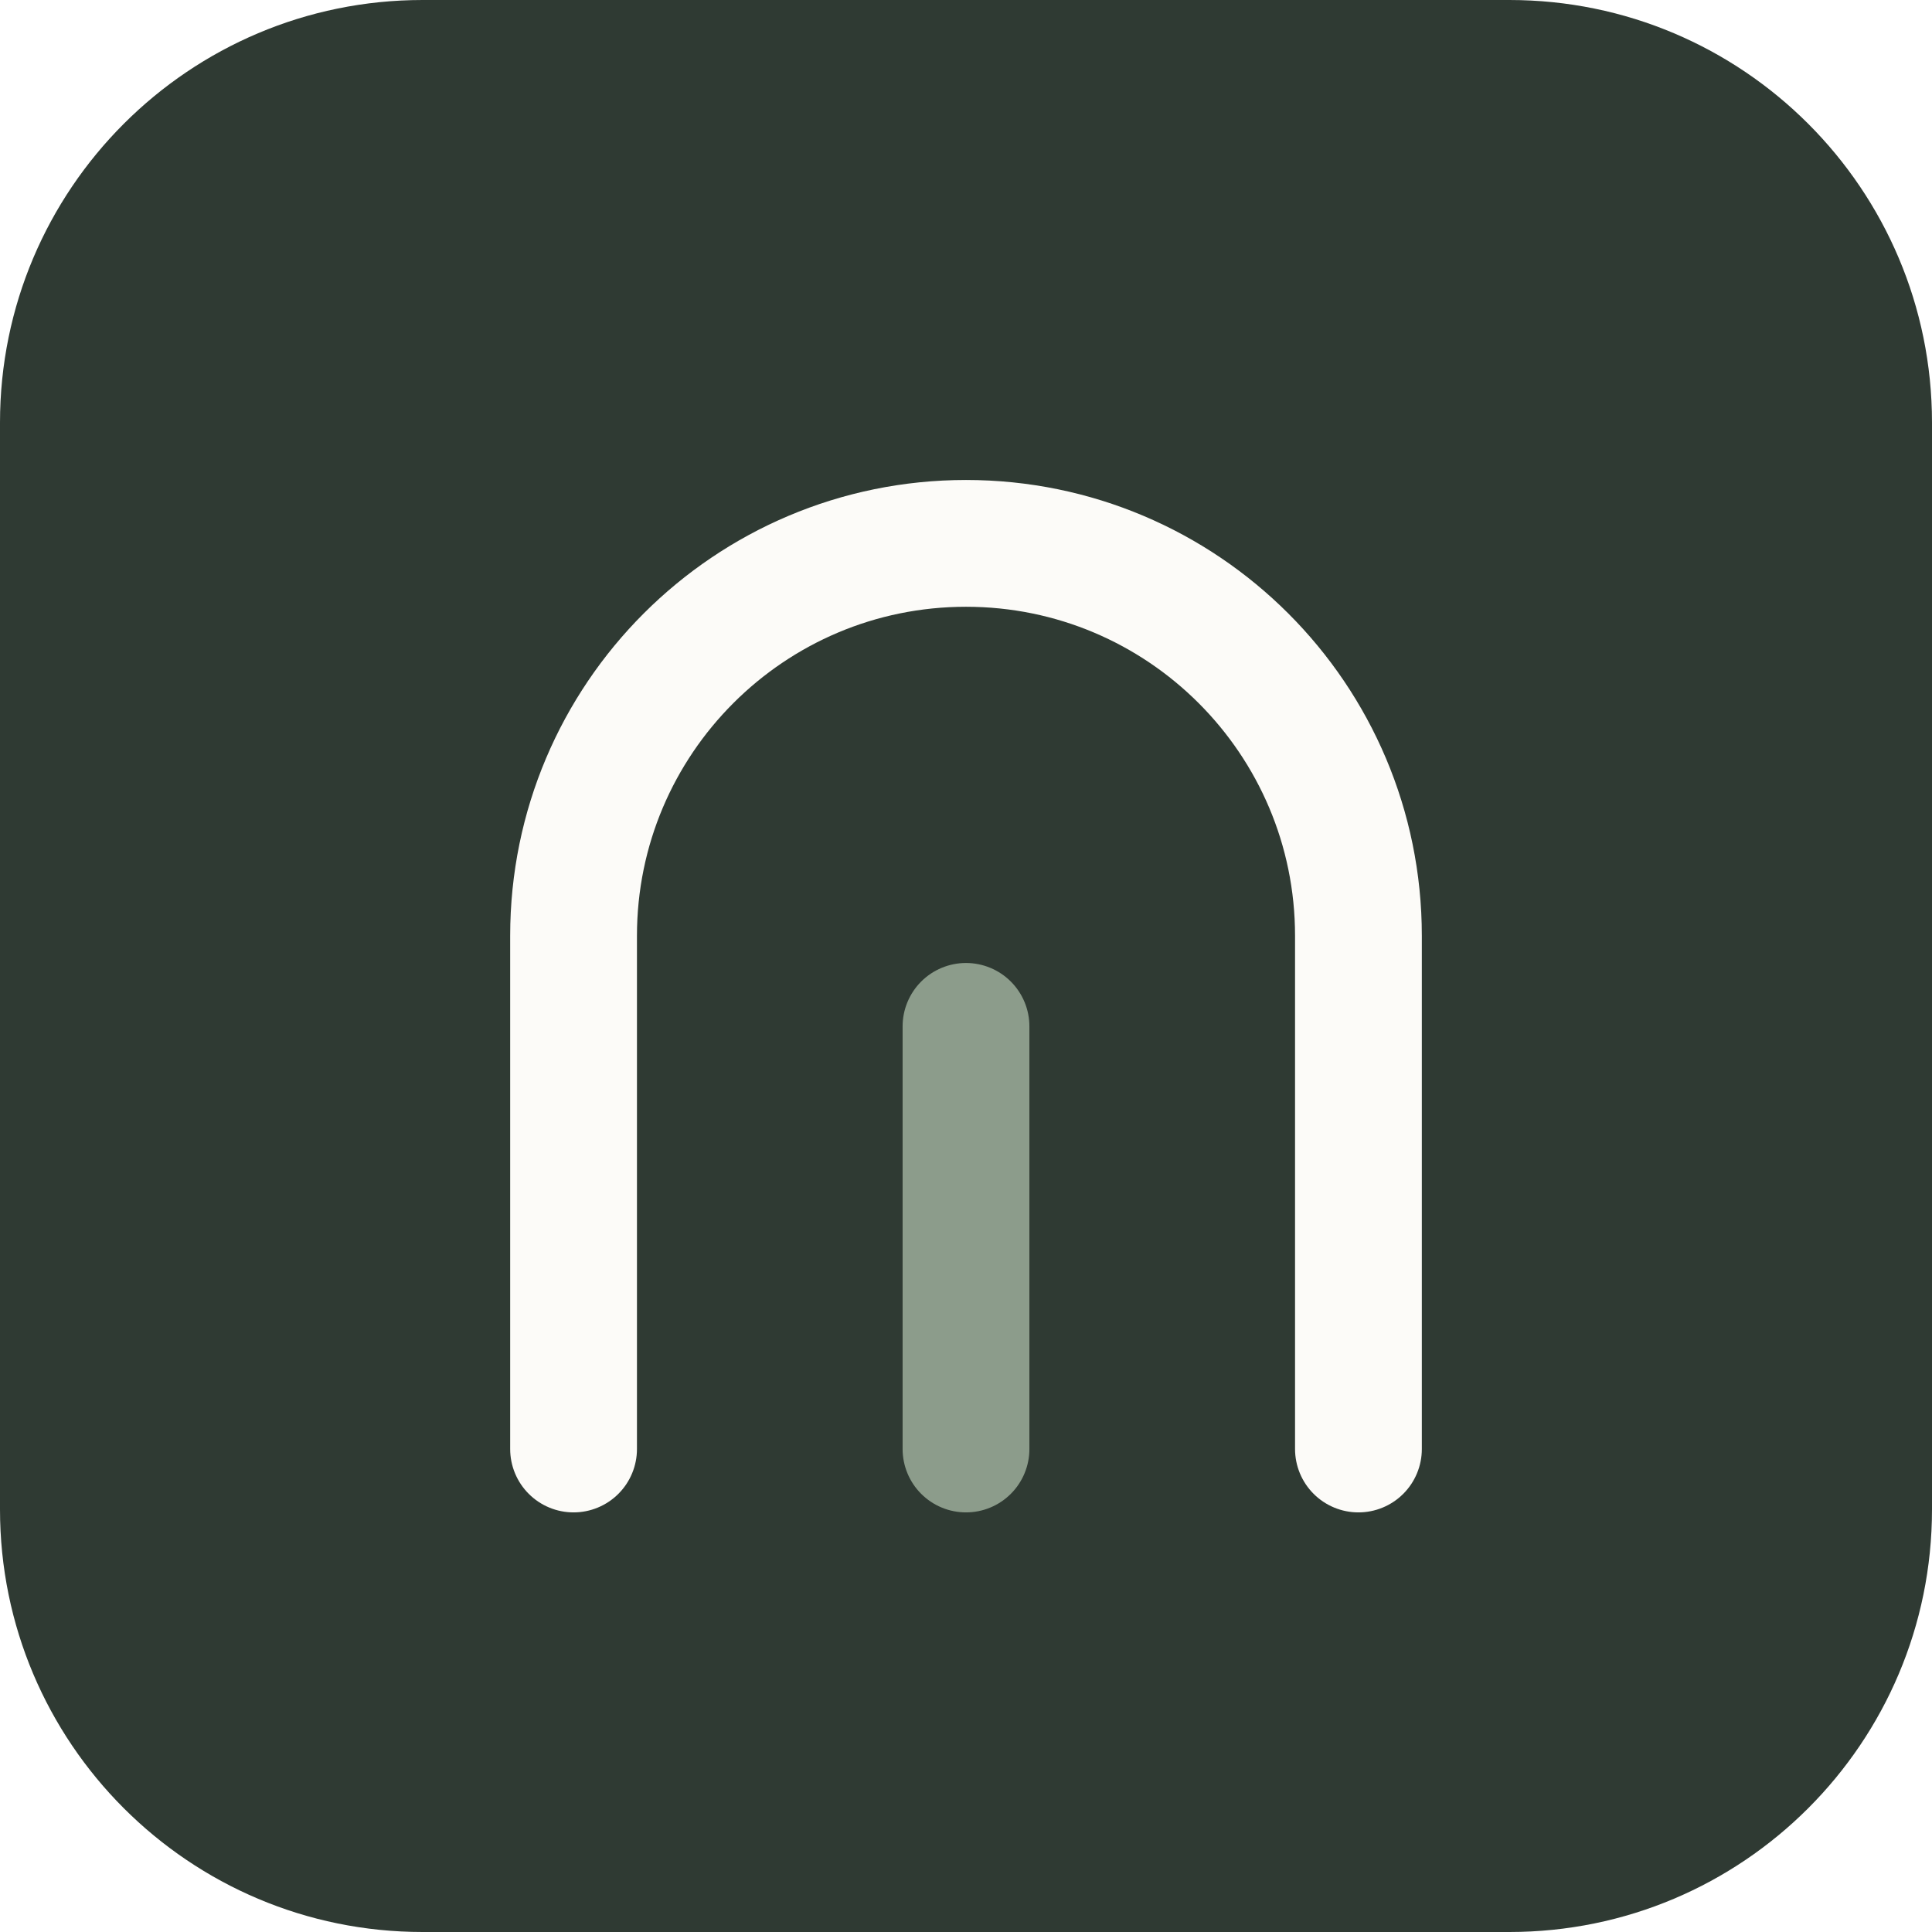
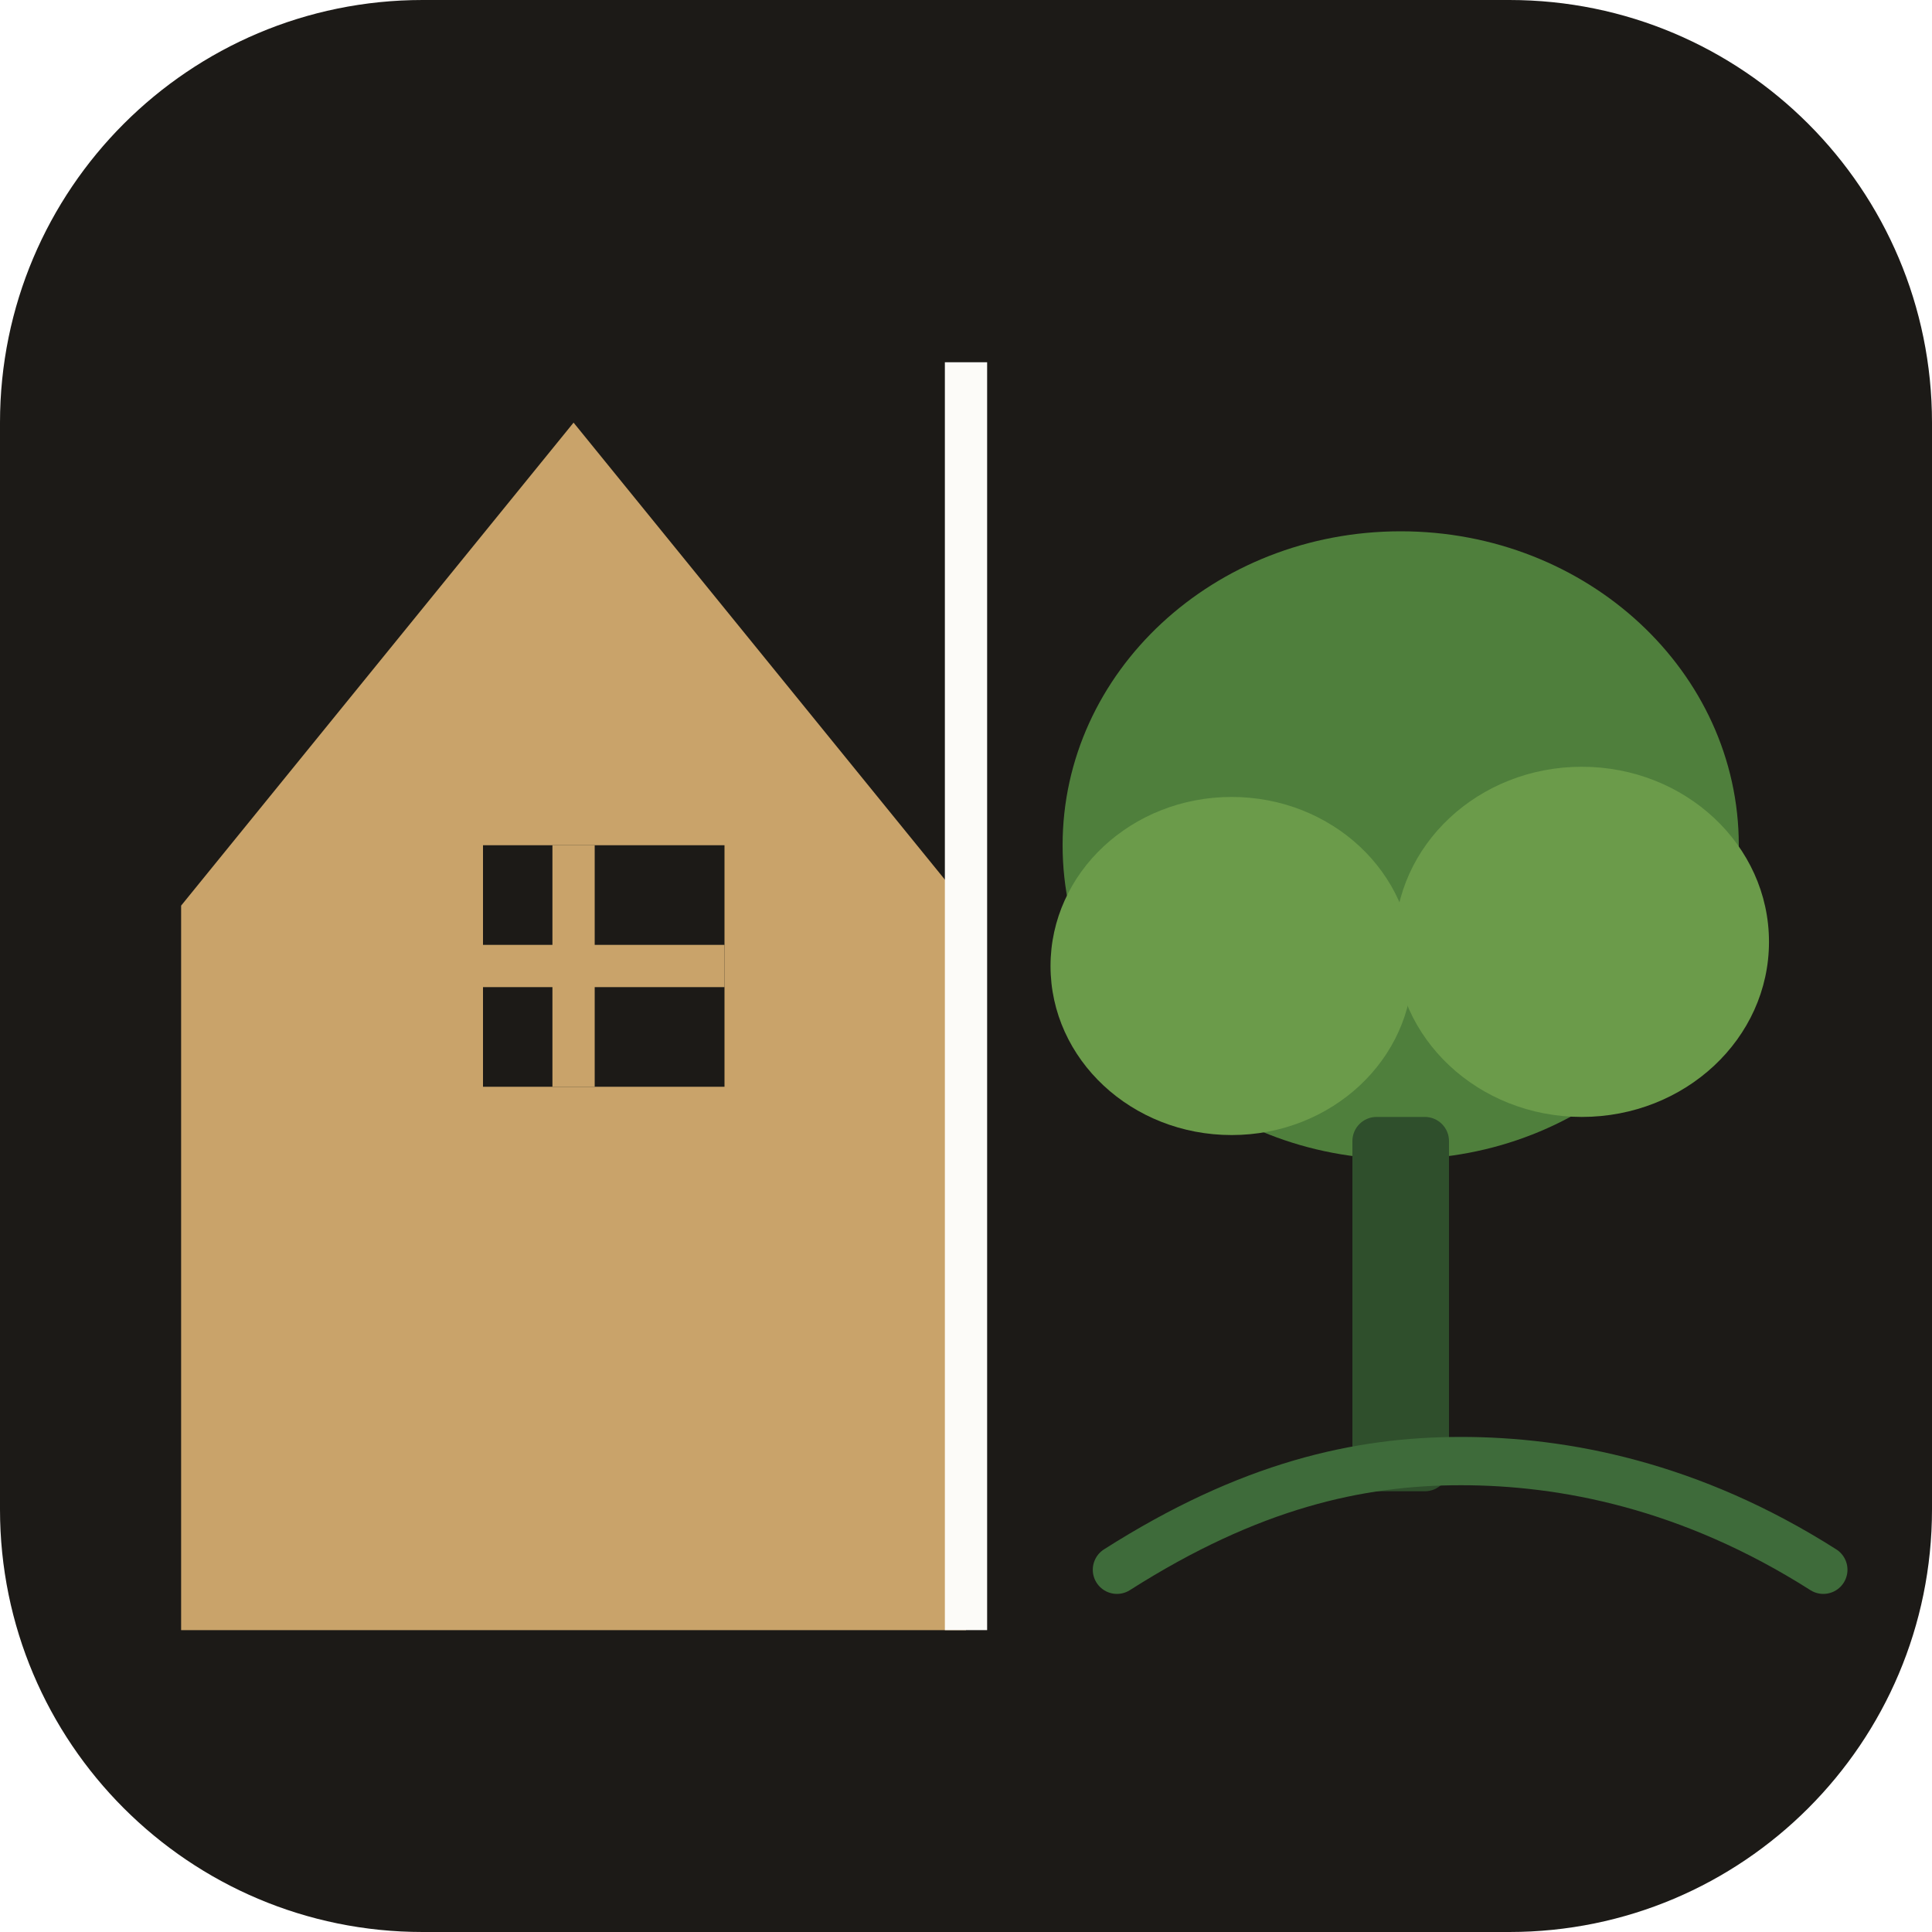
<svg xmlns="http://www.w3.org/2000/svg" viewBox="0 0 32 32" width="32" height="32">
-   <rect width="32" height="32" rx="7" fill="#2F3A33" />
-   <path d="M9.5 24V15.5a6.5 6.5 0 0 1 13 0V24" fill="none" stroke="#FCFBF8" stroke-width="2.1" stroke-linecap="round" />
-   <path d="M16 24v-7" fill="none" stroke="#8C9C8B" stroke-width="2.1" stroke-linecap="round" />
+   <rect width="32" height="32" rx="7" fill="#1C1A17" />
+   <path fill="#C9A36A" fill-rule="evenodd" d="M3 27V15L9.5 7l6.5 8v12H3Zm5-13h4v4H8v-4Z" />
+   <path d="M9.5 14v4M8 16h4" stroke="#C9A36A" stroke-width="0.7" />
+   <line x1="16" y1="6" x2="16" y2="27" stroke="#FCFBF8" stroke-width="0.7" />
+   <ellipse cx="23.2" cy="14" rx="5.6" ry="5.2" fill="#4F7F3C" />
+   <ellipse cx="20.4" cy="16" rx="3" ry="2.8" fill="#6B9B4A" />
+   <ellipse cx="26.2" cy="15.6" rx="3.1" ry="2.9" fill="#6B9B4A" />
+   <rect x="22.4" y="18.5" width="1.6" height="6.2" rx="0.4" fill="#2F4F2C" />
+   <path d="M18.5 26c2.2-1.4 4-1.8 5.7-1.8s3.8.4 6 1.8" stroke="#3E6B3A" stroke-width="0.8" fill="none" stroke-linecap="round" />
</svg>
